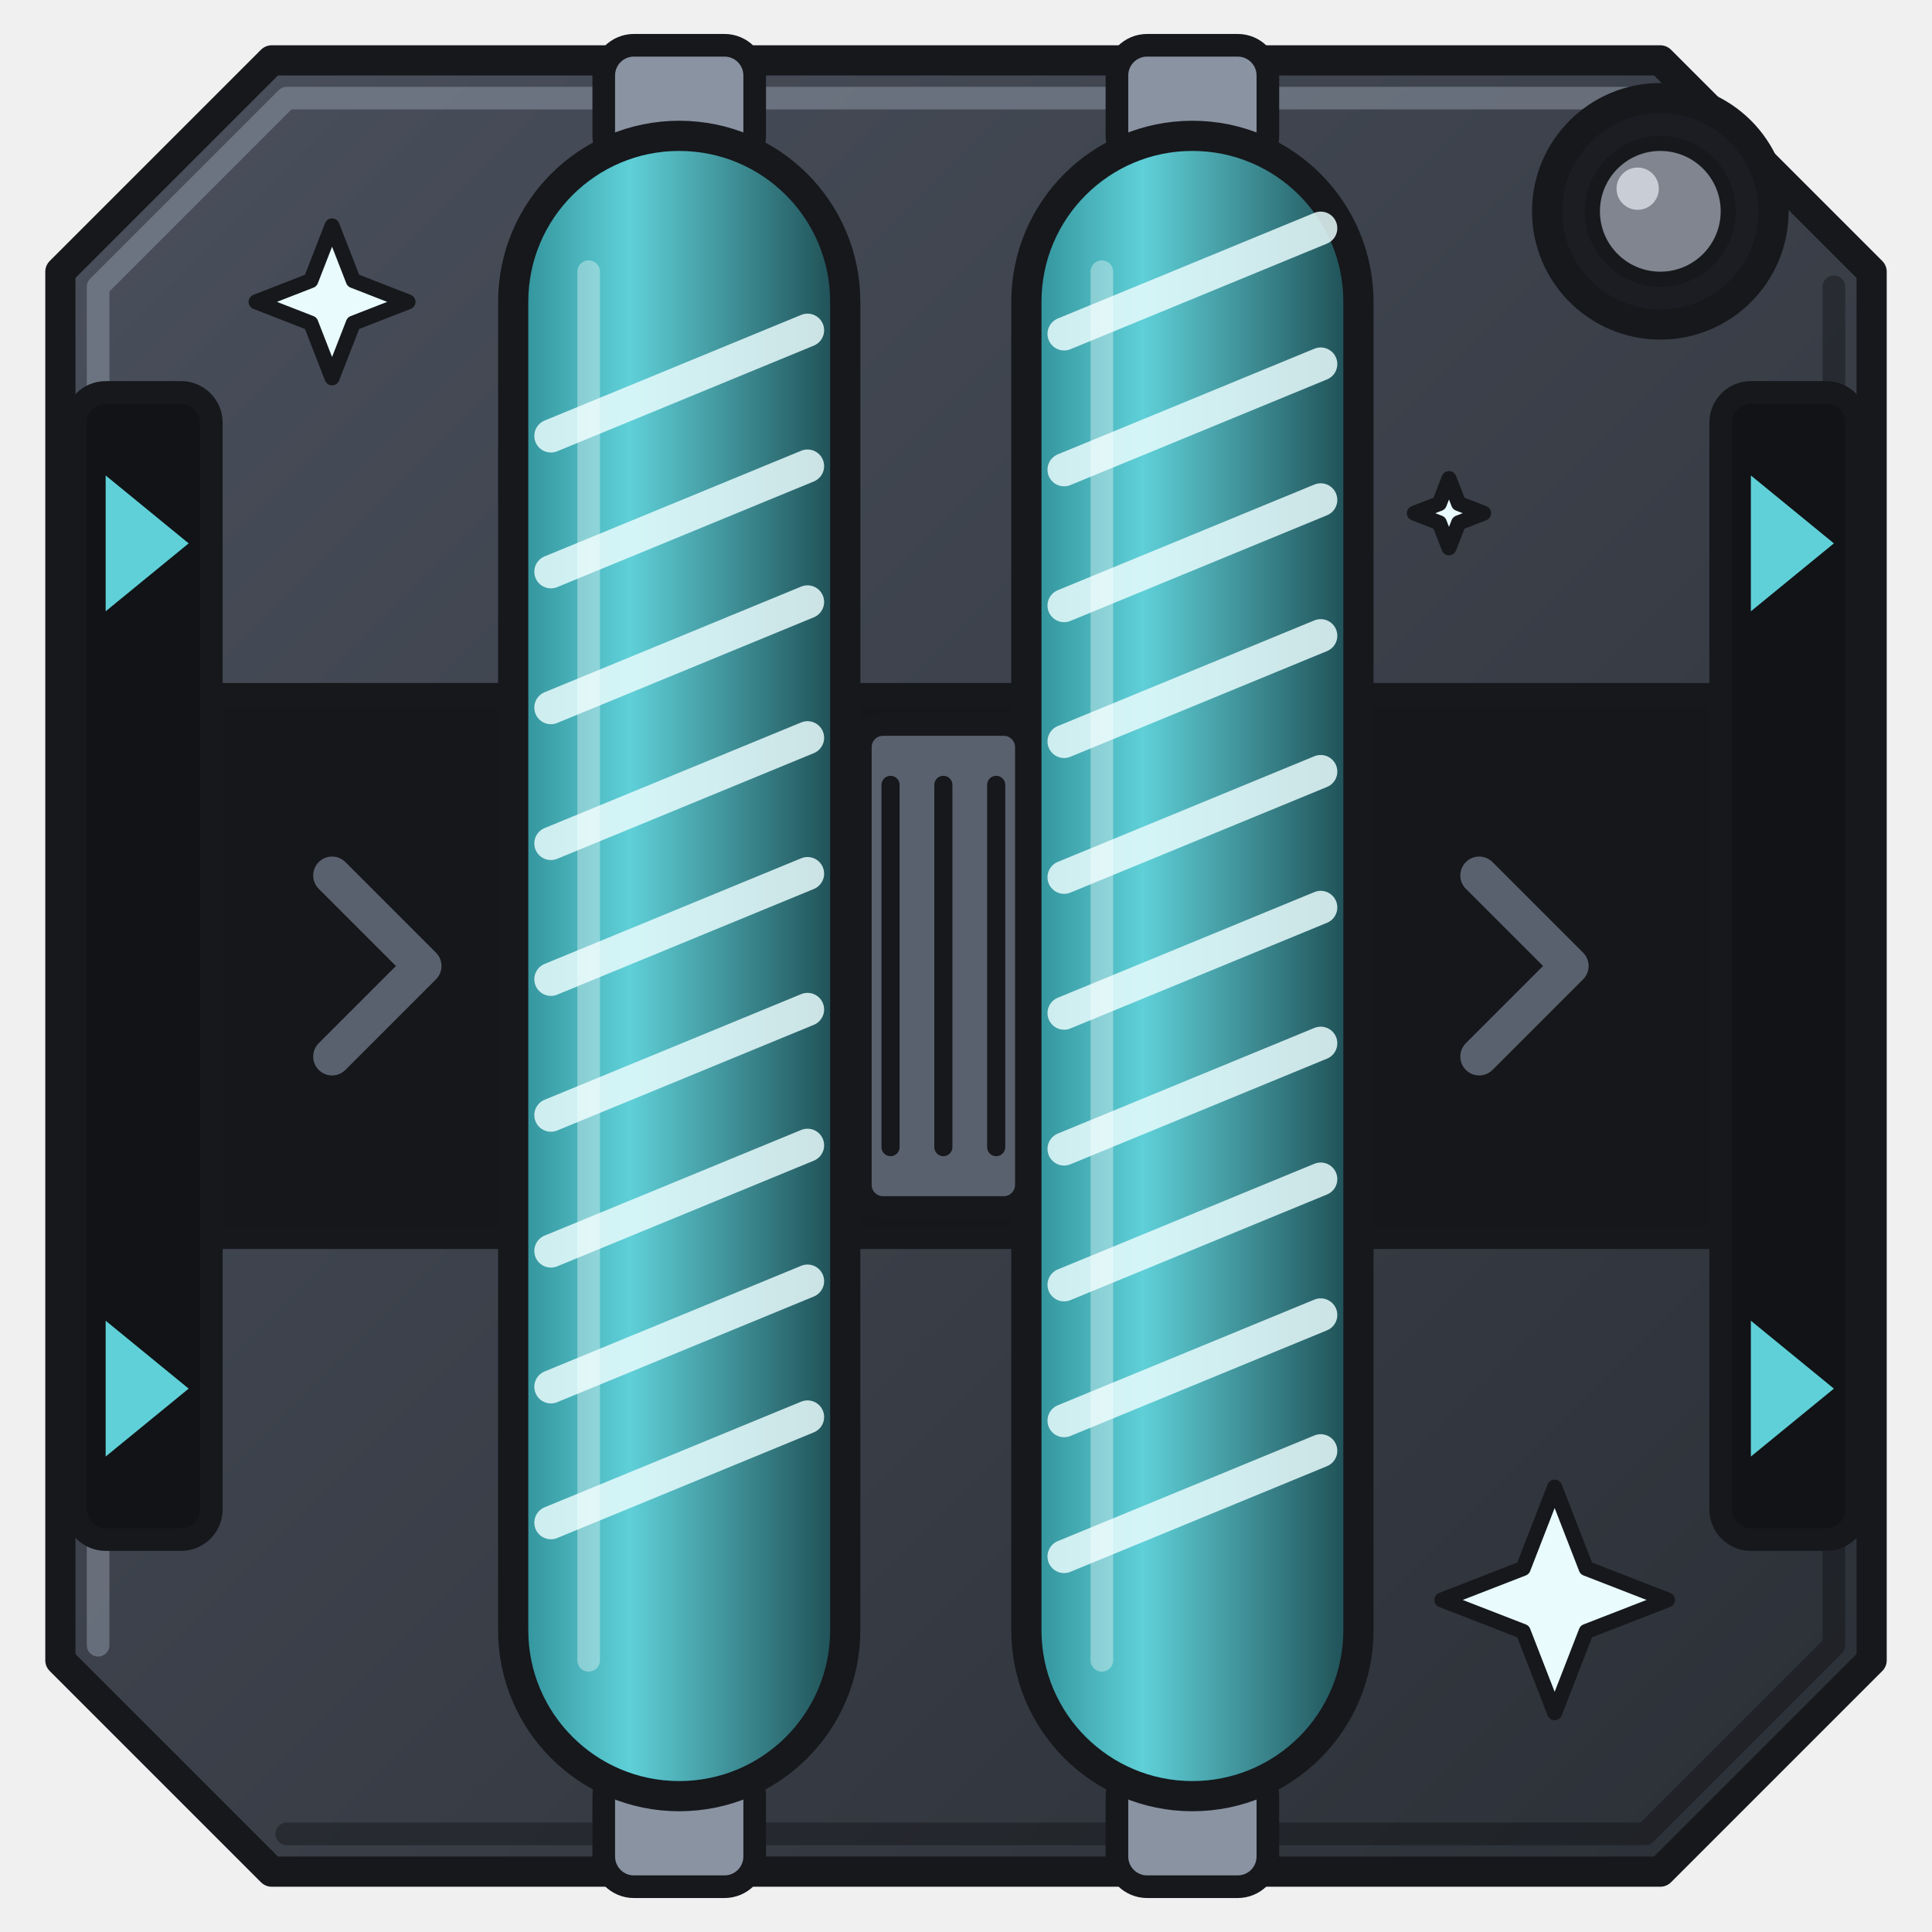
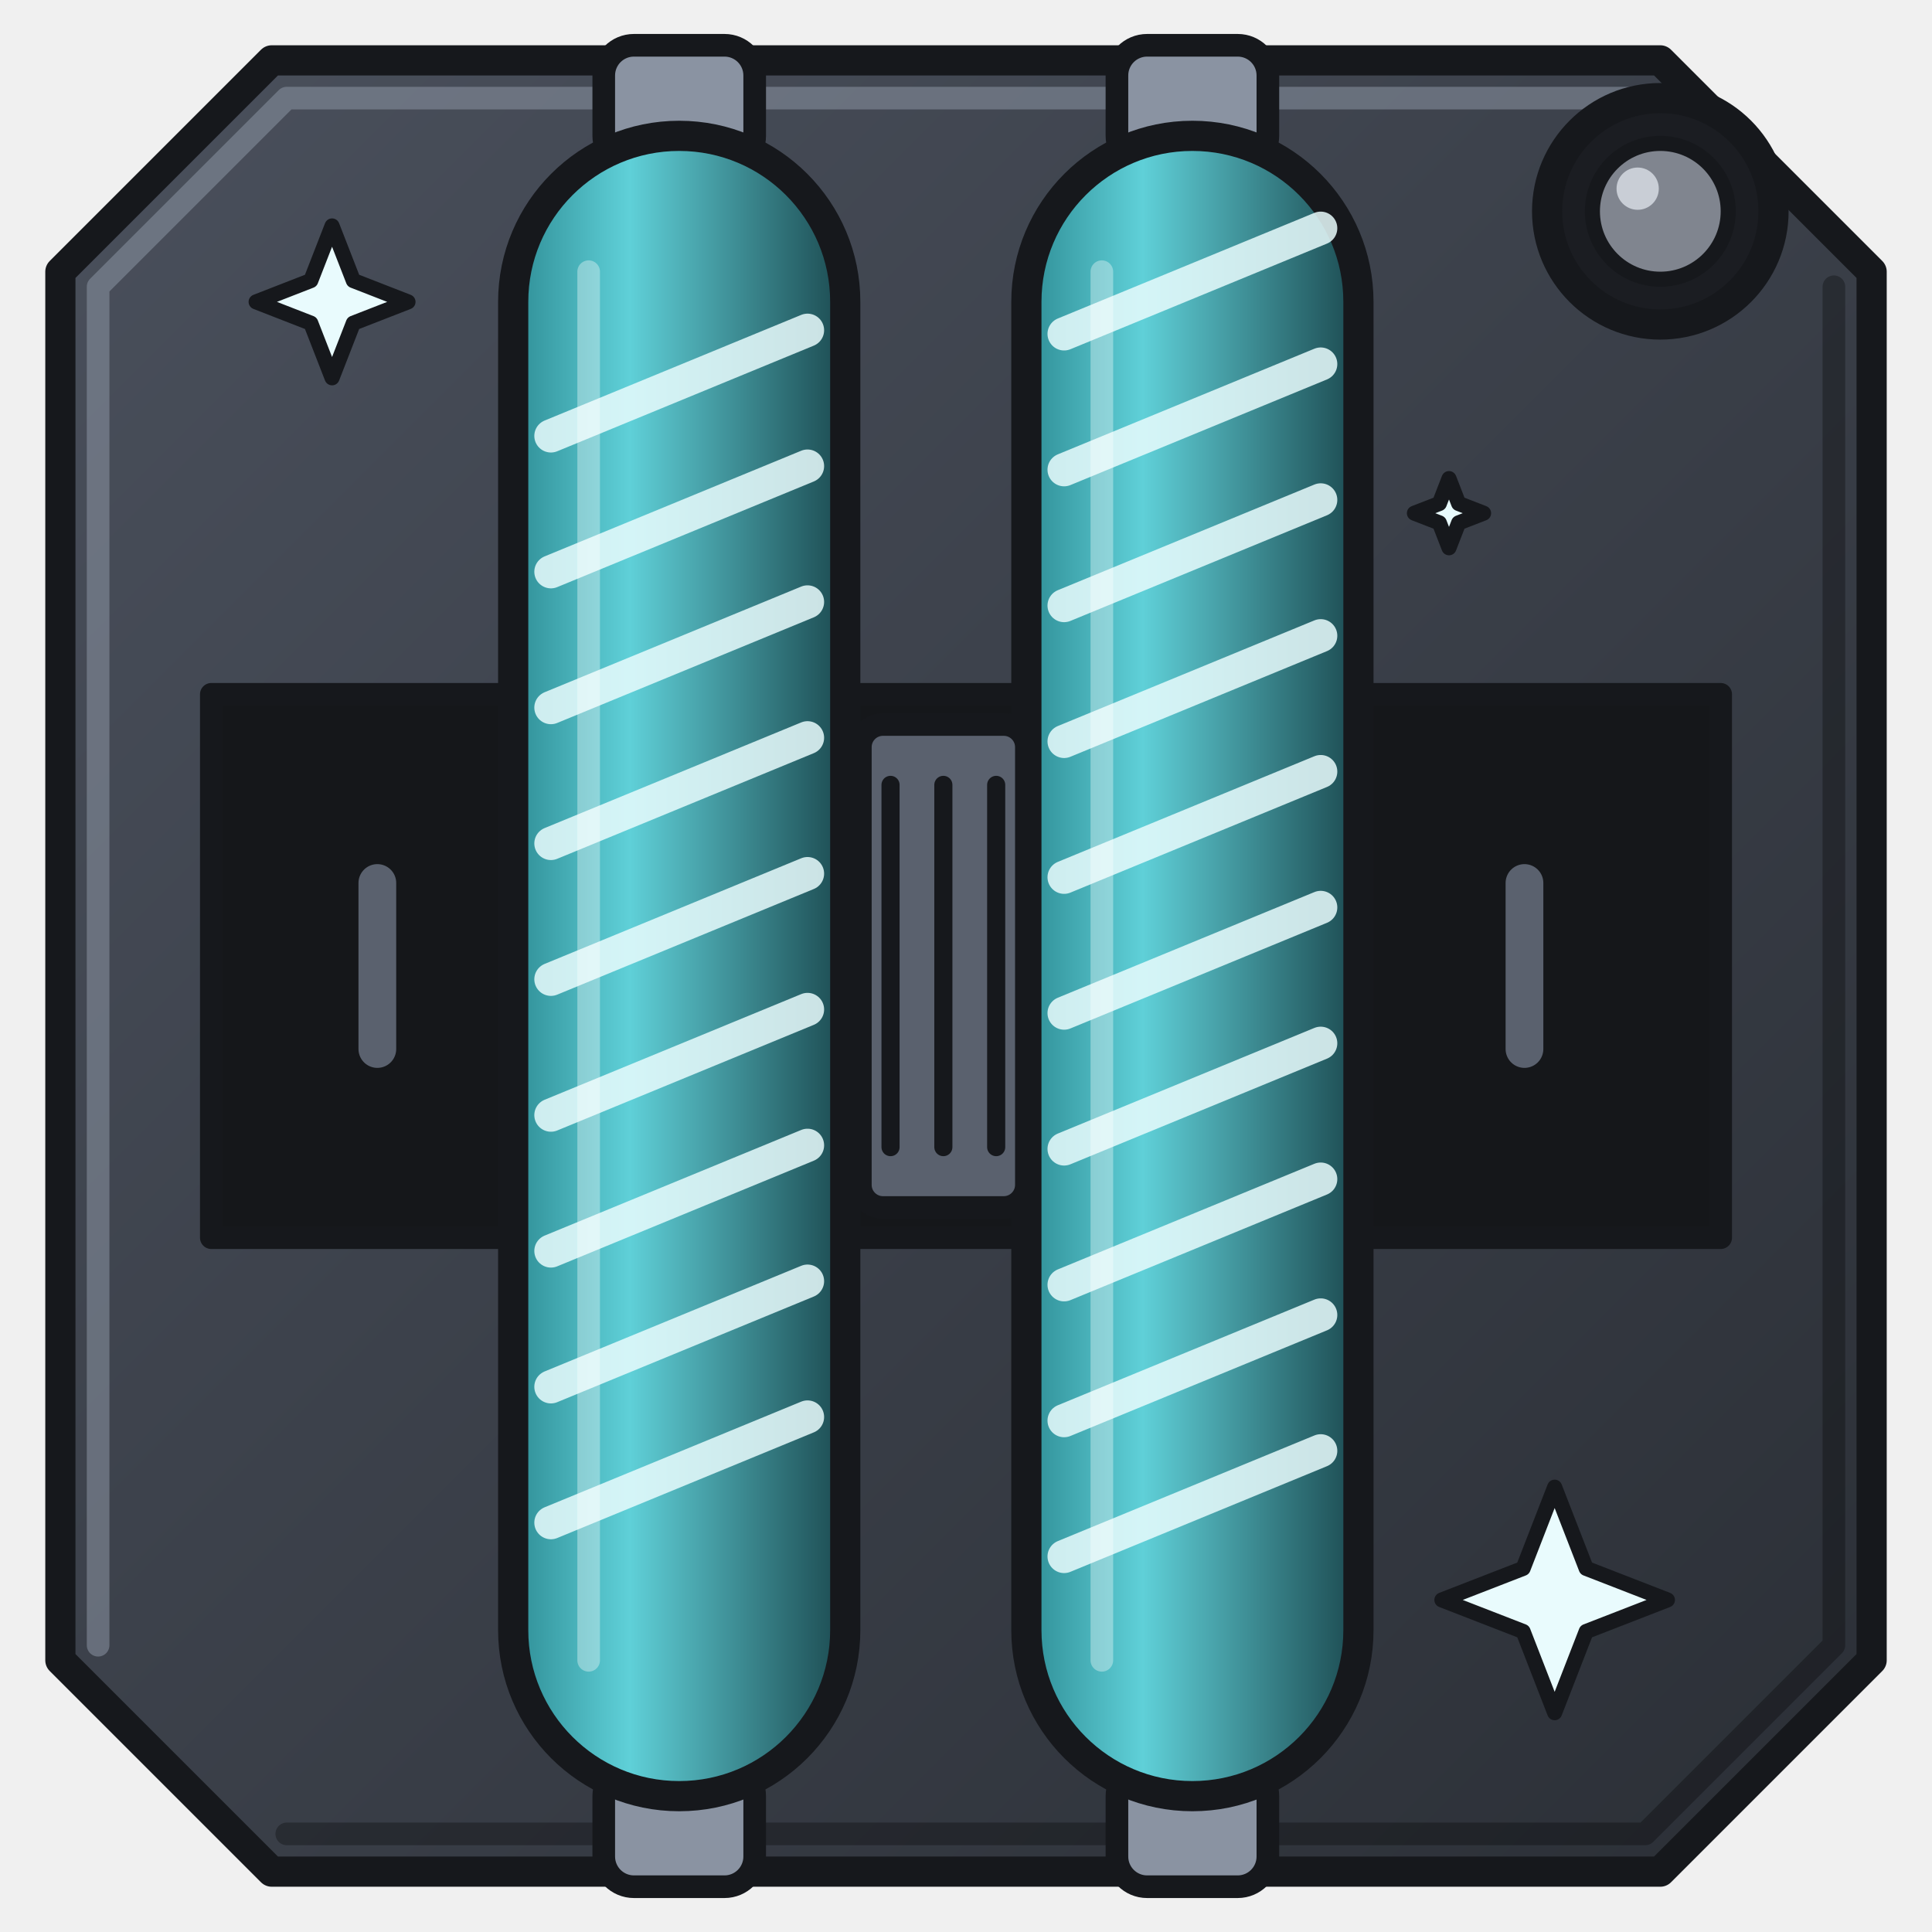
<svg xmlns="http://www.w3.org/2000/svg" width="128" height="128" viewBox="0 0 128 128">
  <defs>
    <linearGradient id="gb" x1="0" y1="0" x2="1" y2="1">
      <stop offset="0" stop-color="#4A505C" />
      <stop offset="1" stop-color="#2B2F36" />
    </linearGradient>
    <linearGradient id="gs" x1="0" y1="0" x2="1" y2="1">
      <stop offset="0" stop-color="#727B8A" />
      <stop offset="1" stop-color="#474D58" />
    </linearGradient>
    <linearGradient id="roll" x1="0" y1="0" x2="1" y2="0">
      <stop offset="0" stop-color="#2F8E96" />
      <stop offset="0.35" stop-color="#5FD0D8" />
      <stop offset="1" stop-color="#1C4A50" />
    </linearGradient>
  </defs>
  <path d="M18,4 L110,4 L124,18 L124,110 L110,124 L18,124 L4,110 L4,18 Z" fill="url(#gb)" stroke="#16181C" stroke-width="2" stroke-linejoin="round" stroke-linecap="round" />
  <path d="M19,6.5 H109 M6.5,19 V109 M19,6.5 L6.5,19" fill="none" stroke="#8A93A2" stroke-width="1.5" stroke-linejoin="round" stroke-linecap="round" opacity="0.55" />
  <path d="M19,121.5 H109 M121.5,19 V109 M109,121.5 L121.5,109" fill="none" stroke="#000000" stroke-width="1.5" stroke-linejoin="round" stroke-linecap="round" opacity="0.3" />
-   <rect x="5" y="26" width="9" height="76" rx="2" fill="#111316" stroke="#16181C" stroke-width="1.5" stroke-linejoin="round" stroke-linecap="round" />
-   <path d="M7,31.5 L12.5,36 L7,40.5 Z" fill="#5FD0D8" />
-   <path d="M7,87.5 L12.5,92 L7,96.5 Z" fill="#5FD0D8" />
-   <rect x="114" y="26" width="9" height="76" rx="2" fill="#111316" stroke="#16181C" stroke-width="1.5" stroke-linejoin="round" stroke-linecap="round" />
-   <path d="M116,31.5 L121.5,36 L116,40.5 Z" fill="#5FD0D8" />
-   <path d="M116,87.5 L121.5,92 L116,96.5 Z" fill="#5FD0D8" />
  <rect x="14" y="46" width="100" height="36" fill="#15171A" stroke="#16181C" stroke-width="1.5" stroke-linejoin="round" stroke-linecap="round" />
-   <path d="M22,58 L28,64 L22,70 M98,58 L104,64 L98,70" fill="none" stroke="#5A616E" stroke-width="2.5" stroke-linejoin="round" stroke-linecap="round" />
+   <path d="M25,58.5 L25,69.5 M101,58.5 L101,69.5" fill="none" stroke="#5A616E" stroke-width="2.5" stroke-linejoin="round" stroke-linecap="round" />
  <rect x="40" y="3" width="10" height="8" rx="2" fill="#8A93A2" stroke="#16181C" stroke-width="1.5" stroke-linejoin="round" stroke-linecap="round" />
  <rect x="40" y="117" width="10" height="8" rx="2" fill="#8A93A2" stroke="#16181C" stroke-width="1.5" stroke-linejoin="round" stroke-linecap="round" />
  <rect x="34" y="9" width="22" height="110" rx="11" fill="url(#roll)" stroke="#16181C" stroke-width="2" stroke-linejoin="round" stroke-linecap="round" />
  <path d="M36.5,28.88 L53.5,21.88 M36.5,37.88 L53.5,30.88 M36.5,46.88 L53.5,39.88 M36.5,55.88 L53.5,48.88 M36.5,64.88 L53.5,57.88 M36.5,73.88 L53.5,66.88 M36.5,82.88 L53.5,75.88 M36.5,91.88 L53.5,84.88 M36.5,100.88 L53.5,93.88 " fill="none" stroke="#E9FBFD" stroke-width="2.2" stroke-linejoin="round" stroke-linecap="round" opacity="0.85" />
  <path d="M39,18 V110" fill="none" stroke="#FFFFFF" stroke-width="1.5" stroke-linejoin="round" stroke-linecap="round" opacity="0.35" />
  <rect x="74" y="3" width="10" height="8" rx="2" fill="#8A93A2" stroke="#16181C" stroke-width="1.5" stroke-linejoin="round" stroke-linecap="round" />
  <rect x="74" y="117" width="10" height="8" rx="2" fill="#8A93A2" stroke="#16181C" stroke-width="1.5" stroke-linejoin="round" stroke-linecap="round" />
  <rect x="68" y="9" width="22" height="110" rx="11" fill="url(#roll)" stroke="#16181C" stroke-width="2" stroke-linejoin="round" stroke-linecap="round" />
  <path d="M70.5,22.12 L87.5,15.12 M70.5,31.12 L87.5,24.12 M70.5,40.12 L87.5,33.12 M70.5,49.12 L87.5,42.12 M70.5,58.12 L87.5,51.12 M70.5,67.12 L87.5,60.12 M70.5,76.12 L87.5,69.12 M70.5,85.12 L87.5,78.12 M70.5,94.12 L87.5,87.12 M70.5,103.12 L87.5,96.12 " fill="none" stroke="#E9FBFD" stroke-width="2.2" stroke-linejoin="round" stroke-linecap="round" opacity="0.85" />
  <path d="M73,18 V110" fill="none" stroke="#FFFFFF" stroke-width="1.5" stroke-linejoin="round" stroke-linecap="round" opacity="0.35" />
  <rect x="57" y="48" width="11" height="32" rx="1.5" fill="#5A616E" stroke="#16181C" stroke-width="1.5" stroke-linejoin="round" stroke-linecap="round" />
  <path d="M59,52 V76 M62.5,52 V76 M66,52 V76 " fill="none" stroke="#16181C" stroke-width="1.2" stroke-linejoin="round" stroke-linecap="round" />
  <path d="M103,98.53 L105.09,103.91 L110.47,106 L105.09,108.09 L103,113.47 L100.91,108.09 L95.53,106 L100.91,103.91 Z" fill="#E9FBFD" stroke="#16181C" stroke-width="1" stroke-linejoin="round" stroke-linecap="round" />
  <path d="M22,14.97 L23.41,18.59 L27.03,20 L23.41,21.41 L22,25.03 L20.59,21.41 L16.97,20 L20.59,18.59 Z" fill="#E9FBFD" stroke="#16181C" stroke-width="1" stroke-linejoin="round" stroke-linecap="round" />
  <path d="M96,31.71 L96.64,33.36 L98.29,34 L96.64,34.64 L96,36.29 L95.36,34.64 L93.71,34 L95.36,33.36 Z" fill="#E9FBFD" stroke="#16181C" stroke-width="1" stroke-linejoin="round" stroke-linecap="round" />
  <circle cx="110" cy="14" r="7.5" fill="#1B1D22" stroke="#16181C" stroke-width="2" stroke-linejoin="round" stroke-linecap="round" />
  <circle cx="110" cy="14" r="4.5" fill="#80858F" stroke="#16181C" stroke-width="1" stroke-linejoin="round" stroke-linecap="round" />
  <circle cx="108.5" cy="12.5" r="1.4" fill="#C9CED6" />
</svg>
